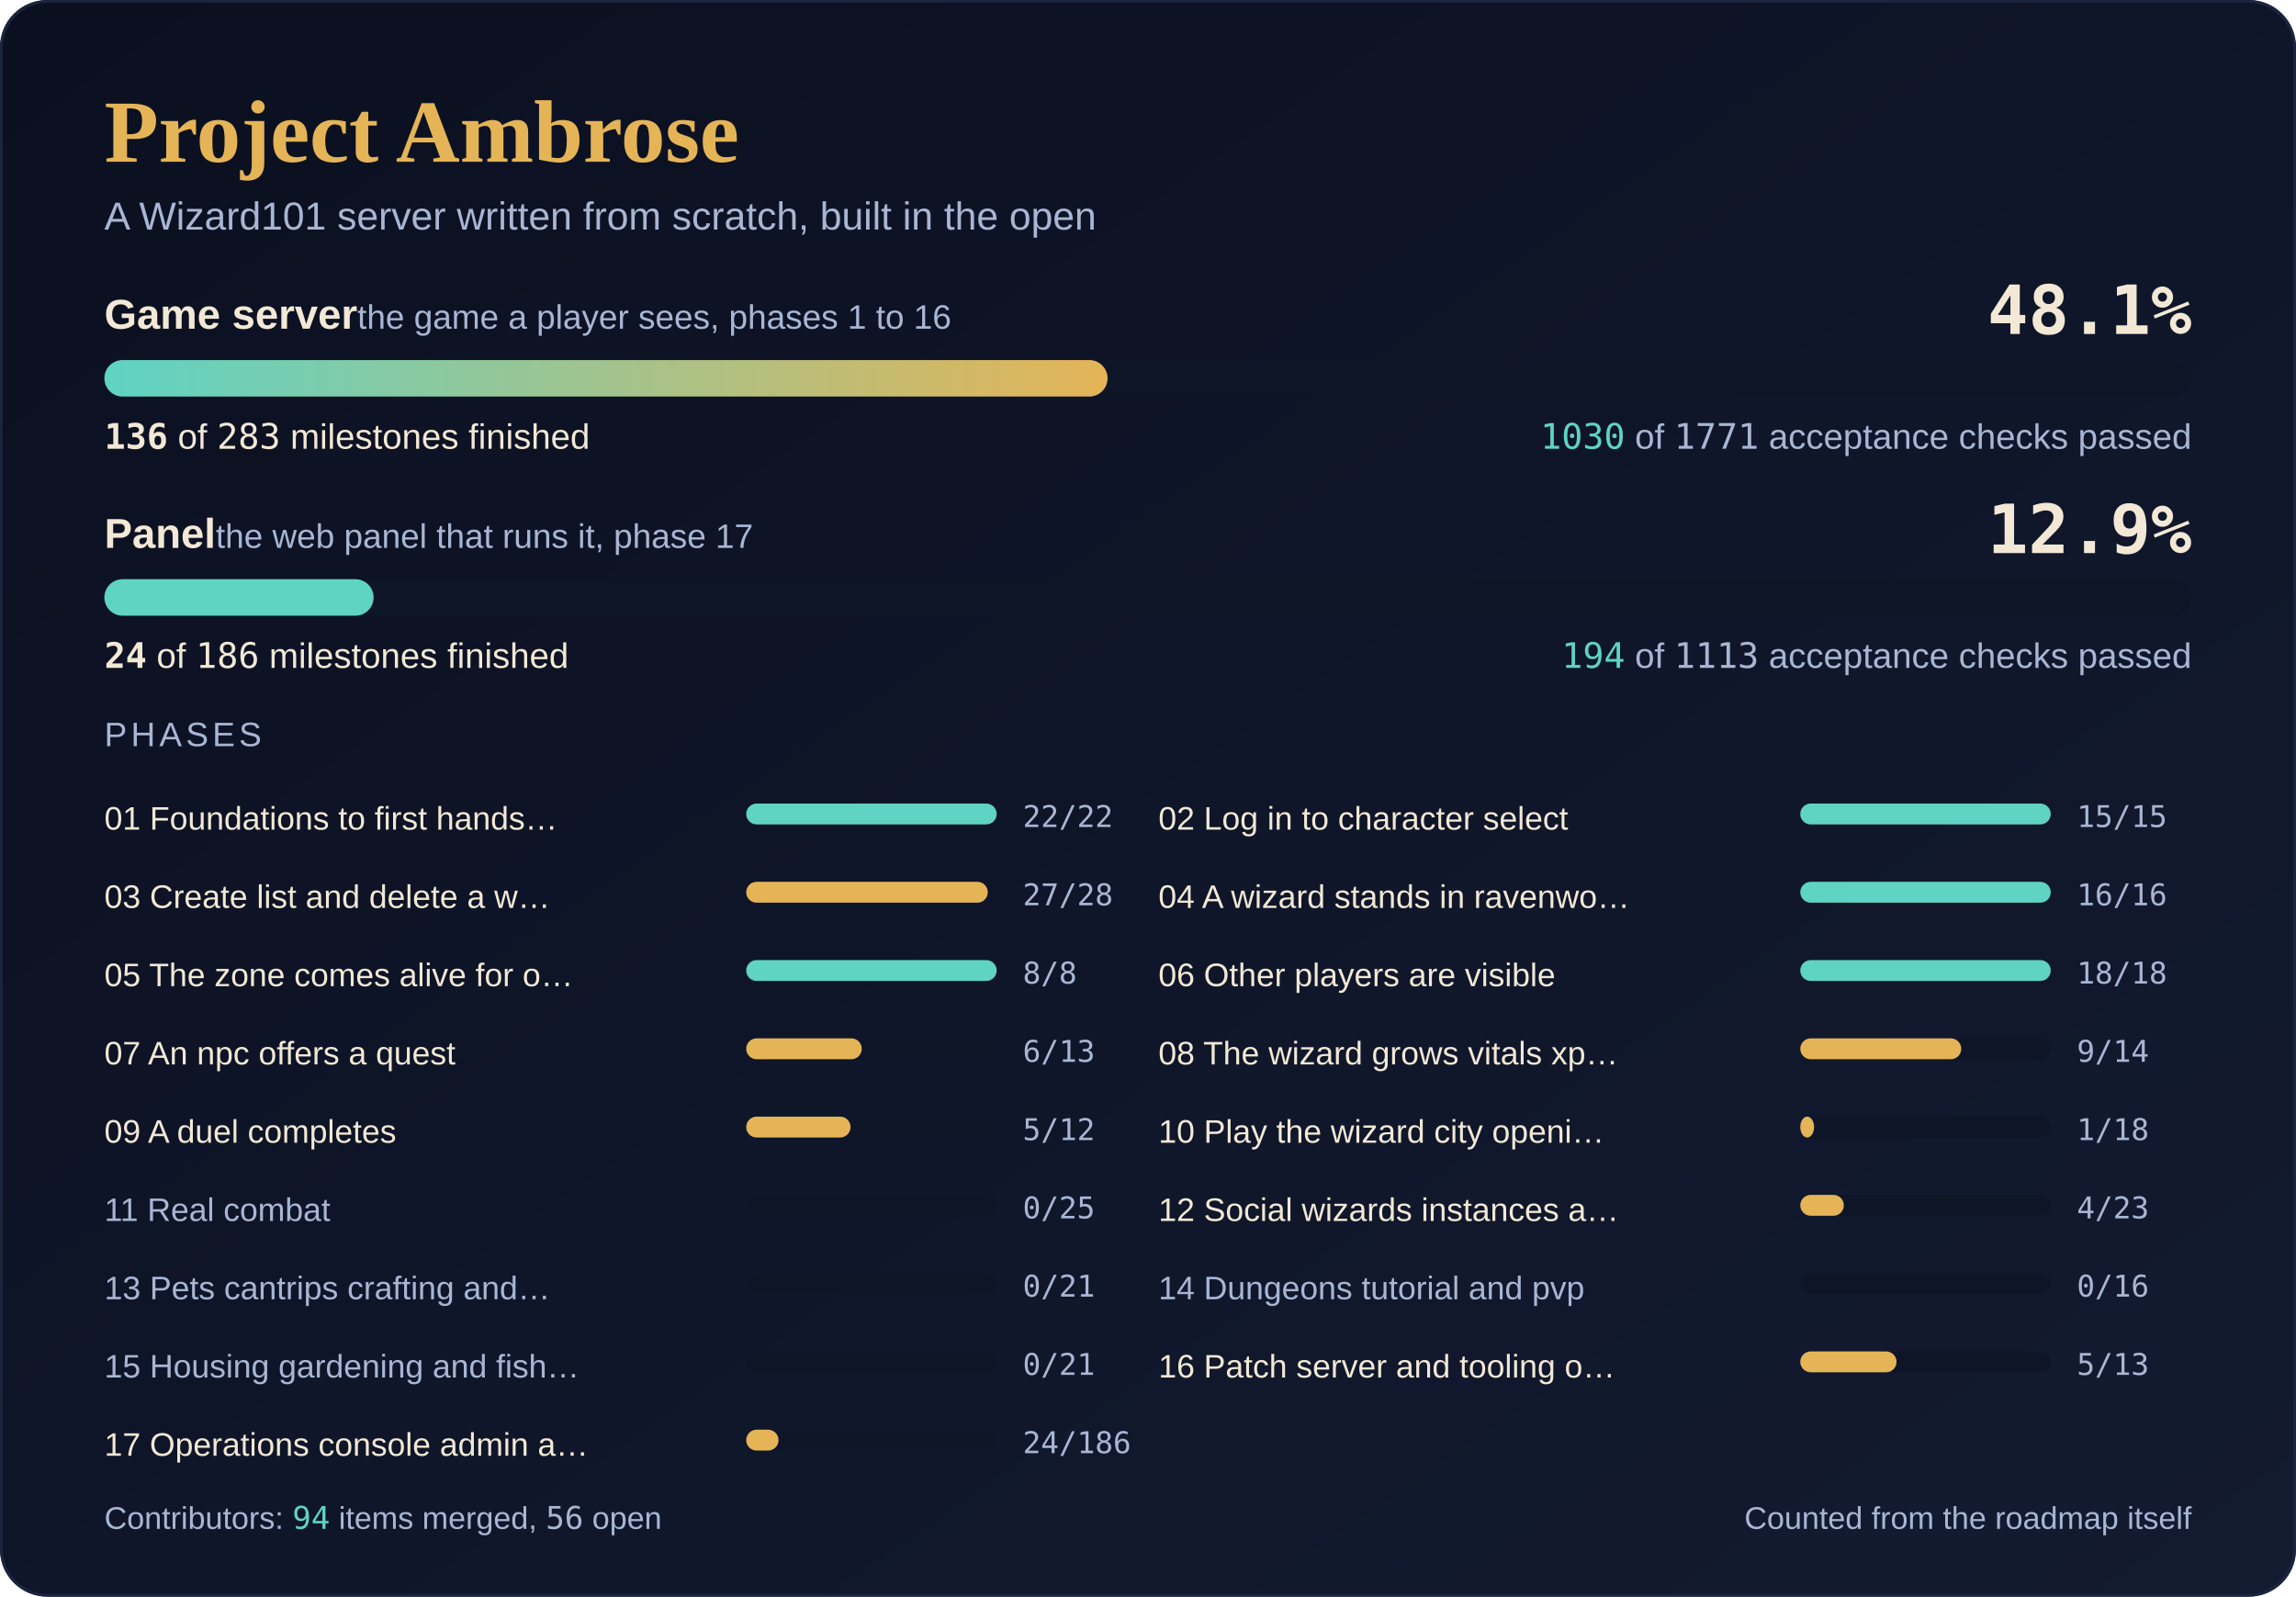
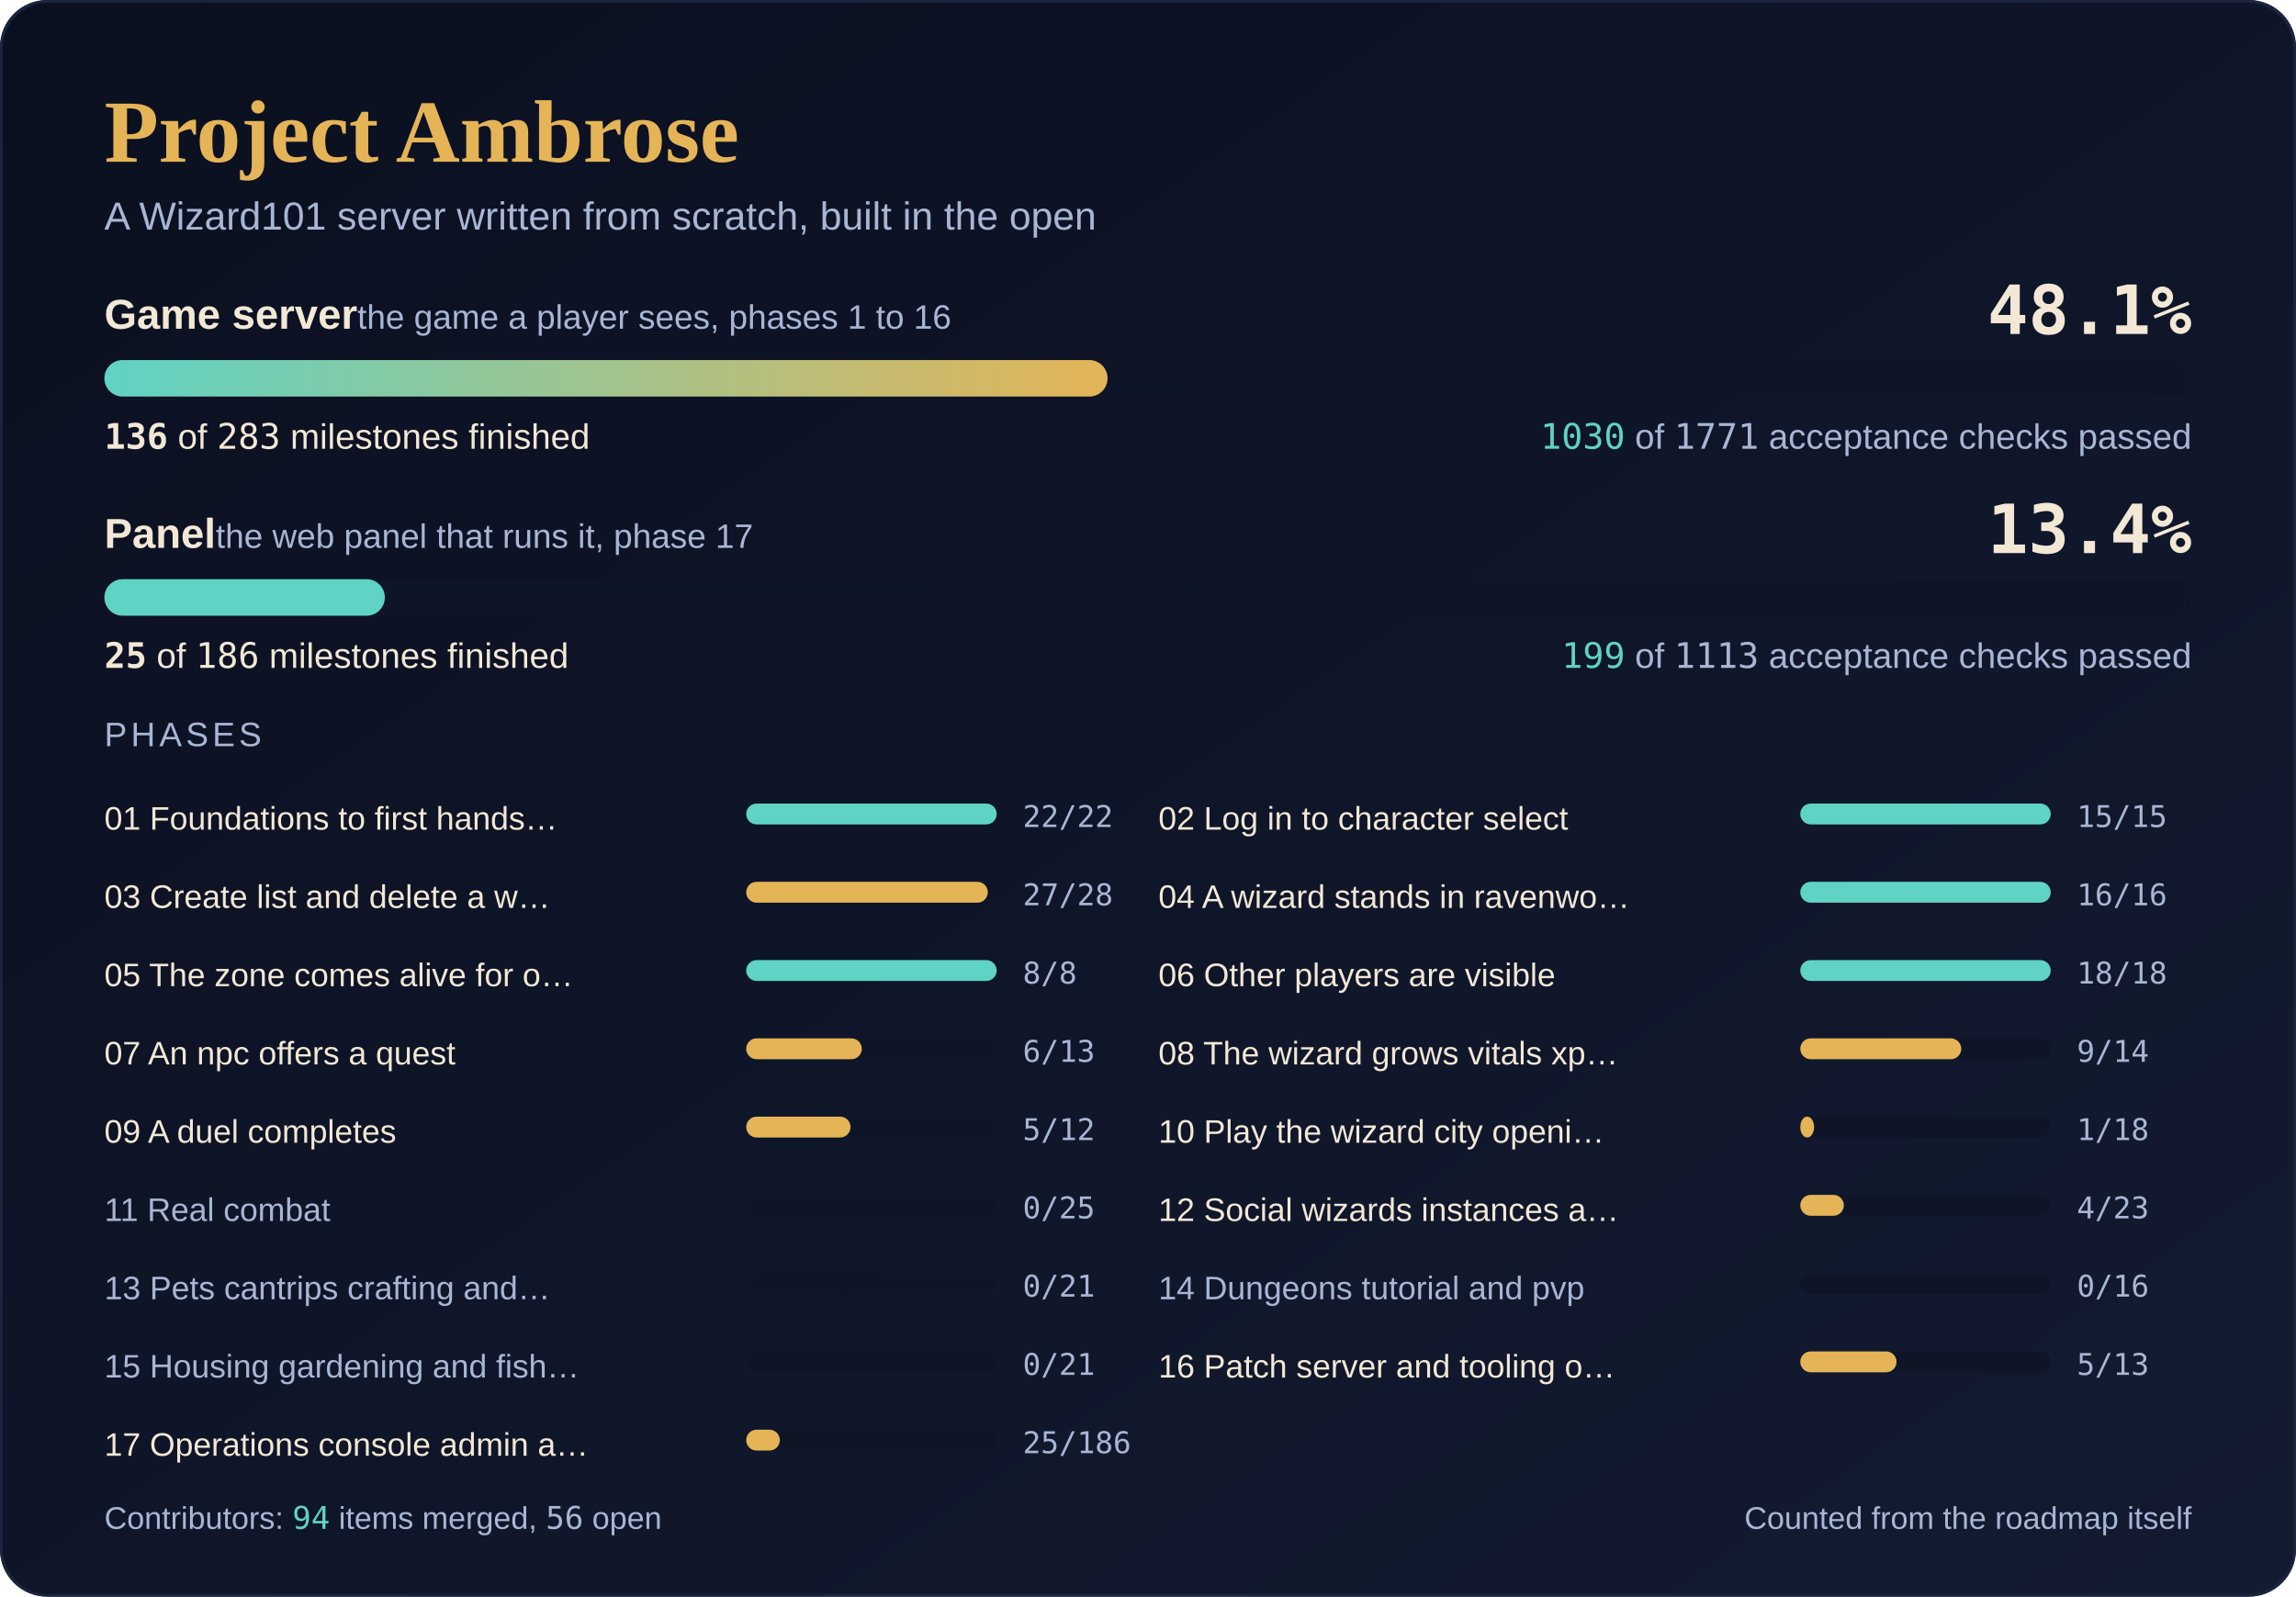
- <svg xmlns="http://www.w3.org/2000/svg" width="880" height="612" viewBox="0 0 880 612" role="img" aria-label="Project Ambrose progress: game server 136 of 283 milestones, 48.1 percent; panel 24 of 186 milestones, 12.9 percent">
+ <svg xmlns="http://www.w3.org/2000/svg" width="880" height="612" viewBox="0 0 880 612" role="img" aria-label="Project Ambrose progress: game server 136 of 283 milestones, 48.1 percent; panel 25 of 186 milestones, 13.4 percent">
  <defs>
    <linearGradient id="sky" x1="0" y1="0" x2="1" y2="1">
      <stop offset="0" stop-color="#0B1020" />
      <stop offset="1" stop-color="#131B31" />
    </linearGradient>
    <linearGradient id="fill" x1="0" y1="0" x2="1" y2="0">
      <stop offset="0" stop-color="#5FD3C4" />
      <stop offset="1" stop-color="#E4B457" />
    </linearGradient>
  </defs>
  <rect width="880" height="612" rx="18" fill="url(#sky)" />
  <rect x="0.5" y="0.5" width="879" height="611" rx="18" fill="none" stroke="#1B2540" />
  <text x="40" y="62" font-family="'Cormorant Garamond', Georgia, 'Times New Roman', serif" font-size="34" font-weight="600" fill="#E4B457">Project Ambrose</text>
  <text x="40" y="88" font-family="Karla, 'Segoe UI', 'Helvetica Neue', Arial, sans-serif" font-size="15" fill="#A8B6D4">A Wizard101 server written from scratch, built in the open</text>
  <text x="40" y="126" font-family="Karla, 'Segoe UI', 'Helvetica Neue', Arial, sans-serif" font-size="16" font-weight="700" fill="#F2E8D5">Game server<tspan font-weight="400" font-size="13" fill="#A8B6D4">  the game a player sees, phases 1 to 16</tspan>
  </text>
  <text x="840" y="128" text-anchor="end" font-family="'JetBrains Mono', Consolas, 'DejaVu Sans Mono', monospace" font-size="26" font-weight="700" fill="#F2E8D5">48.1%</text>
  <rect x="40" y="138" width="800" height="14" rx="7.0" fill="#0E1527" />
  <rect x="40" y="138" width="384.5" height="14" rx="7.0" fill="url(#fill)" />
  <text x="40" y="172" font-family="Karla, 'Segoe UI', 'Helvetica Neue', Arial, sans-serif" font-size="13.5" fill="#F2E8D5">
    <tspan font-family="'JetBrains Mono', Consolas, 'DejaVu Sans Mono', monospace" font-weight="700">136</tspan> of <tspan font-family="'JetBrains Mono', Consolas, 'DejaVu Sans Mono', monospace">283</tspan> milestones finished</text>
  <text x="840" y="172" text-anchor="end" font-family="Karla, 'Segoe UI', 'Helvetica Neue', Arial, sans-serif" font-size="13.5" fill="#A8B6D4">
    <tspan font-family="'JetBrains Mono', Consolas, 'DejaVu Sans Mono', monospace" fill="#5FD3C4">1030</tspan> of <tspan font-family="'JetBrains Mono', Consolas, 'DejaVu Sans Mono', monospace">1771</tspan> acceptance checks passed</text>
  <text x="40" y="210" font-family="Karla, 'Segoe UI', 'Helvetica Neue', Arial, sans-serif" font-size="16" font-weight="700" fill="#F2E8D5">Panel<tspan font-weight="400" font-size="13" fill="#A8B6D4">  the web panel that runs it, phase 17</tspan>
  </text>
-   <text x="840" y="212" text-anchor="end" font-family="'JetBrains Mono', Consolas, 'DejaVu Sans Mono', monospace" font-size="26" font-weight="700" fill="#F2E8D5">12.9%</text>
+   <text x="840" y="212" text-anchor="end" font-family="'JetBrains Mono', Consolas, 'DejaVu Sans Mono', monospace" font-size="26" font-weight="700" fill="#F2E8D5">13.4%</text>
  <rect x="40" y="222" width="800" height="14" rx="7.0" fill="#0E1527" />
-   <rect x="40" y="222" width="103.2" height="14" rx="7.0" fill="#5FD3C4" />
+   <rect x="40" y="222" width="107.5" height="14" rx="7.0" fill="#5FD3C4" />
  <text x="40" y="256" font-family="Karla, 'Segoe UI', 'Helvetica Neue', Arial, sans-serif" font-size="13.5" fill="#F2E8D5">
-     <tspan font-family="'JetBrains Mono', Consolas, 'DejaVu Sans Mono', monospace" font-weight="700">24</tspan> of <tspan font-family="'JetBrains Mono', Consolas, 'DejaVu Sans Mono', monospace">186</tspan> milestones finished</text>
+     <tspan font-family="'JetBrains Mono', Consolas, 'DejaVu Sans Mono', monospace" font-weight="700">25</tspan> of <tspan font-family="'JetBrains Mono', Consolas, 'DejaVu Sans Mono', monospace">186</tspan> milestones finished</text>
  <text x="840" y="256" text-anchor="end" font-family="Karla, 'Segoe UI', 'Helvetica Neue', Arial, sans-serif" font-size="13.5" fill="#A8B6D4">
-     <tspan font-family="'JetBrains Mono', Consolas, 'DejaVu Sans Mono', monospace" fill="#5FD3C4">194</tspan> of <tspan font-family="'JetBrains Mono', Consolas, 'DejaVu Sans Mono', monospace">1113</tspan> acceptance checks passed</text>
+     <tspan font-family="'JetBrains Mono', Consolas, 'DejaVu Sans Mono', monospace" fill="#5FD3C4">199</tspan> of <tspan font-family="'JetBrains Mono', Consolas, 'DejaVu Sans Mono', monospace">1113</tspan> acceptance checks passed</text>
  <text x="40" y="286" font-family="Karla, 'Segoe UI', 'Helvetica Neue', Arial, sans-serif" font-size="13" fill="#A8B6D4" letter-spacing="1.5">PHASES</text>
  <text x="40" y="318" font-family="Karla, 'Segoe UI', 'Helvetica Neue', Arial, sans-serif" font-size="12.5" fill="#F2E8D5">01 Foundations to first hands…</text>
  <rect x="286" y="308" width="96" height="8" rx="4.0" fill="#0E1527" />
  <rect x="286" y="308" width="96.0" height="8" rx="4.0" fill="#5FD3C4" />
  <text x="392" y="317" font-family="'JetBrains Mono', Consolas, 'DejaVu Sans Mono', monospace" font-size="11.5" fill="#A8B6D4">22/22</text>
  <text x="444" y="318" font-family="Karla, 'Segoe UI', 'Helvetica Neue', Arial, sans-serif" font-size="12.5" fill="#F2E8D5">02 Log in to character select</text>
  <rect x="690" y="308" width="96" height="8" rx="4.0" fill="#0E1527" />
  <rect x="690" y="308" width="96.0" height="8" rx="4.0" fill="#5FD3C4" />
  <text x="796" y="317" font-family="'JetBrains Mono', Consolas, 'DejaVu Sans Mono', monospace" font-size="11.5" fill="#A8B6D4">15/15</text>
  <text x="40" y="348" font-family="Karla, 'Segoe UI', 'Helvetica Neue', Arial, sans-serif" font-size="12.5" fill="#F2E8D5">03 Create list and delete a w…</text>
  <rect x="286" y="338" width="96" height="8" rx="4.0" fill="#0E1527" />
  <rect x="286" y="338" width="92.6" height="8" rx="4.0" fill="#E4B457" />
  <text x="392" y="347" font-family="'JetBrains Mono', Consolas, 'DejaVu Sans Mono', monospace" font-size="11.5" fill="#A8B6D4">27/28</text>
  <text x="444" y="348" font-family="Karla, 'Segoe UI', 'Helvetica Neue', Arial, sans-serif" font-size="12.5" fill="#F2E8D5">04 A wizard stands in ravenwo…</text>
  <rect x="690" y="338" width="96" height="8" rx="4.0" fill="#0E1527" />
  <rect x="690" y="338" width="96.0" height="8" rx="4.0" fill="#5FD3C4" />
  <text x="796" y="347" font-family="'JetBrains Mono', Consolas, 'DejaVu Sans Mono', monospace" font-size="11.5" fill="#A8B6D4">16/16</text>
  <text x="40" y="378" font-family="Karla, 'Segoe UI', 'Helvetica Neue', Arial, sans-serif" font-size="12.5" fill="#F2E8D5">05 The zone comes alive for o…</text>
  <rect x="286" y="368" width="96" height="8" rx="4.0" fill="#0E1527" />
  <rect x="286" y="368" width="96.0" height="8" rx="4.0" fill="#5FD3C4" />
  <text x="392" y="377" font-family="'JetBrains Mono', Consolas, 'DejaVu Sans Mono', monospace" font-size="11.5" fill="#A8B6D4">8/8</text>
  <text x="444" y="378" font-family="Karla, 'Segoe UI', 'Helvetica Neue', Arial, sans-serif" font-size="12.5" fill="#F2E8D5">06 Other players are visible</text>
  <rect x="690" y="368" width="96" height="8" rx="4.0" fill="#0E1527" />
  <rect x="690" y="368" width="96.0" height="8" rx="4.0" fill="#5FD3C4" />
  <text x="796" y="377" font-family="'JetBrains Mono', Consolas, 'DejaVu Sans Mono', monospace" font-size="11.5" fill="#A8B6D4">18/18</text>
  <text x="40" y="408" font-family="Karla, 'Segoe UI', 'Helvetica Neue', Arial, sans-serif" font-size="12.5" fill="#F2E8D5">07 An npc offers a quest</text>
  <rect x="286" y="398" width="96" height="8" rx="4.0" fill="#0E1527" />
  <rect x="286" y="398" width="44.3" height="8" rx="4.0" fill="#E4B457" />
  <text x="392" y="407" font-family="'JetBrains Mono', Consolas, 'DejaVu Sans Mono', monospace" font-size="11.5" fill="#A8B6D4">6/13</text>
  <text x="444" y="408" font-family="Karla, 'Segoe UI', 'Helvetica Neue', Arial, sans-serif" font-size="12.5" fill="#F2E8D5">08 The wizard grows vitals xp…</text>
  <rect x="690" y="398" width="96" height="8" rx="4.0" fill="#0E1527" />
  <rect x="690" y="398" width="61.7" height="8" rx="4.0" fill="#E4B457" />
  <text x="796" y="407" font-family="'JetBrains Mono', Consolas, 'DejaVu Sans Mono', monospace" font-size="11.5" fill="#A8B6D4">9/14</text>
  <text x="40" y="438" font-family="Karla, 'Segoe UI', 'Helvetica Neue', Arial, sans-serif" font-size="12.5" fill="#F2E8D5">09 A duel completes</text>
  <rect x="286" y="428" width="96" height="8" rx="4.0" fill="#0E1527" />
  <rect x="286" y="428" width="40.0" height="8" rx="4.0" fill="#E4B457" />
  <text x="392" y="437" font-family="'JetBrains Mono', Consolas, 'DejaVu Sans Mono', monospace" font-size="11.5" fill="#A8B6D4">5/12</text>
  <text x="444" y="438" font-family="Karla, 'Segoe UI', 'Helvetica Neue', Arial, sans-serif" font-size="12.5" fill="#F2E8D5">10 Play the wizard city openi…</text>
  <rect x="690" y="428" width="96" height="8" rx="4.0" fill="#0E1527" />
  <rect x="690" y="428" width="5.3" height="8" rx="4.0" fill="#E4B457" />
  <text x="796" y="437" font-family="'JetBrains Mono', Consolas, 'DejaVu Sans Mono', monospace" font-size="11.5" fill="#A8B6D4">1/18</text>
  <text x="40" y="468" font-family="Karla, 'Segoe UI', 'Helvetica Neue', Arial, sans-serif" font-size="12.5" fill="#A8B6D4">11 Real combat</text>
  <rect x="286" y="458" width="96" height="8" rx="4.0" fill="#0E1527" />
  <text x="392" y="467" font-family="'JetBrains Mono', Consolas, 'DejaVu Sans Mono', monospace" font-size="11.5" fill="#A8B6D4">0/25</text>
  <text x="444" y="468" font-family="Karla, 'Segoe UI', 'Helvetica Neue', Arial, sans-serif" font-size="12.5" fill="#F2E8D5">12 Social wizards instances a…</text>
  <rect x="690" y="458" width="96" height="8" rx="4.0" fill="#0E1527" />
  <rect x="690" y="458" width="16.7" height="8" rx="4.0" fill="#E4B457" />
  <text x="796" y="467" font-family="'JetBrains Mono', Consolas, 'DejaVu Sans Mono', monospace" font-size="11.5" fill="#A8B6D4">4/23</text>
  <text x="40" y="498" font-family="Karla, 'Segoe UI', 'Helvetica Neue', Arial, sans-serif" font-size="12.5" fill="#A8B6D4">13 Pets cantrips crafting and…</text>
  <rect x="286" y="488" width="96" height="8" rx="4.0" fill="#0E1527" />
  <text x="392" y="497" font-family="'JetBrains Mono', Consolas, 'DejaVu Sans Mono', monospace" font-size="11.5" fill="#A8B6D4">0/21</text>
  <text x="444" y="498" font-family="Karla, 'Segoe UI', 'Helvetica Neue', Arial, sans-serif" font-size="12.5" fill="#A8B6D4">14 Dungeons tutorial and pvp</text>
  <rect x="690" y="488" width="96" height="8" rx="4.0" fill="#0E1527" />
  <text x="796" y="497" font-family="'JetBrains Mono', Consolas, 'DejaVu Sans Mono', monospace" font-size="11.5" fill="#A8B6D4">0/16</text>
  <text x="40" y="528" font-family="Karla, 'Segoe UI', 'Helvetica Neue', Arial, sans-serif" font-size="12.5" fill="#A8B6D4">15 Housing gardening and fish…</text>
  <rect x="286" y="518" width="96" height="8" rx="4.0" fill="#0E1527" />
  <text x="392" y="527" font-family="'JetBrains Mono', Consolas, 'DejaVu Sans Mono', monospace" font-size="11.5" fill="#A8B6D4">0/21</text>
  <text x="444" y="528" font-family="Karla, 'Segoe UI', 'Helvetica Neue', Arial, sans-serif" font-size="12.5" fill="#F2E8D5">16 Patch server and tooling o…</text>
  <rect x="690" y="518" width="96" height="8" rx="4.0" fill="#0E1527" />
  <rect x="690" y="518" width="36.9" height="8" rx="4.0" fill="#E4B457" />
  <text x="796" y="527" font-family="'JetBrains Mono', Consolas, 'DejaVu Sans Mono', monospace" font-size="11.5" fill="#A8B6D4">5/13</text>
  <text x="40" y="558" font-family="Karla, 'Segoe UI', 'Helvetica Neue', Arial, sans-serif" font-size="12.5" fill="#F2E8D5">17 Operations console admin a…</text>
  <rect x="286" y="548" width="96" height="8" rx="4.0" fill="#0E1527" />
-   <rect x="286" y="548" width="12.4" height="8" rx="4.0" fill="#E4B457" />
-   <text x="392" y="557" font-family="'JetBrains Mono', Consolas, 'DejaVu Sans Mono', monospace" font-size="11.5" fill="#A8B6D4">24/186</text>
+   <rect x="286" y="548" width="12.9" height="8" rx="4.0" fill="#E4B457" />
+   <text x="392" y="557" font-family="'JetBrains Mono', Consolas, 'DejaVu Sans Mono', monospace" font-size="11.5" fill="#A8B6D4">25/186</text>
  <text x="40" y="586" font-family="Karla, 'Segoe UI', 'Helvetica Neue', Arial, sans-serif" font-size="12" fill="#A8B6D4">Contributors: <tspan font-family="'JetBrains Mono', Consolas, 'DejaVu Sans Mono', monospace" fill="#5FD3C4">94</tspan> items merged, <tspan font-family="'JetBrains Mono', Consolas, 'DejaVu Sans Mono', monospace">56</tspan> open</text>
  <text x="840" y="586" text-anchor="end" font-family="Karla, 'Segoe UI', 'Helvetica Neue', Arial, sans-serif" font-size="12" fill="#A8B6D4">Counted from the roadmap itself</text>
</svg>
